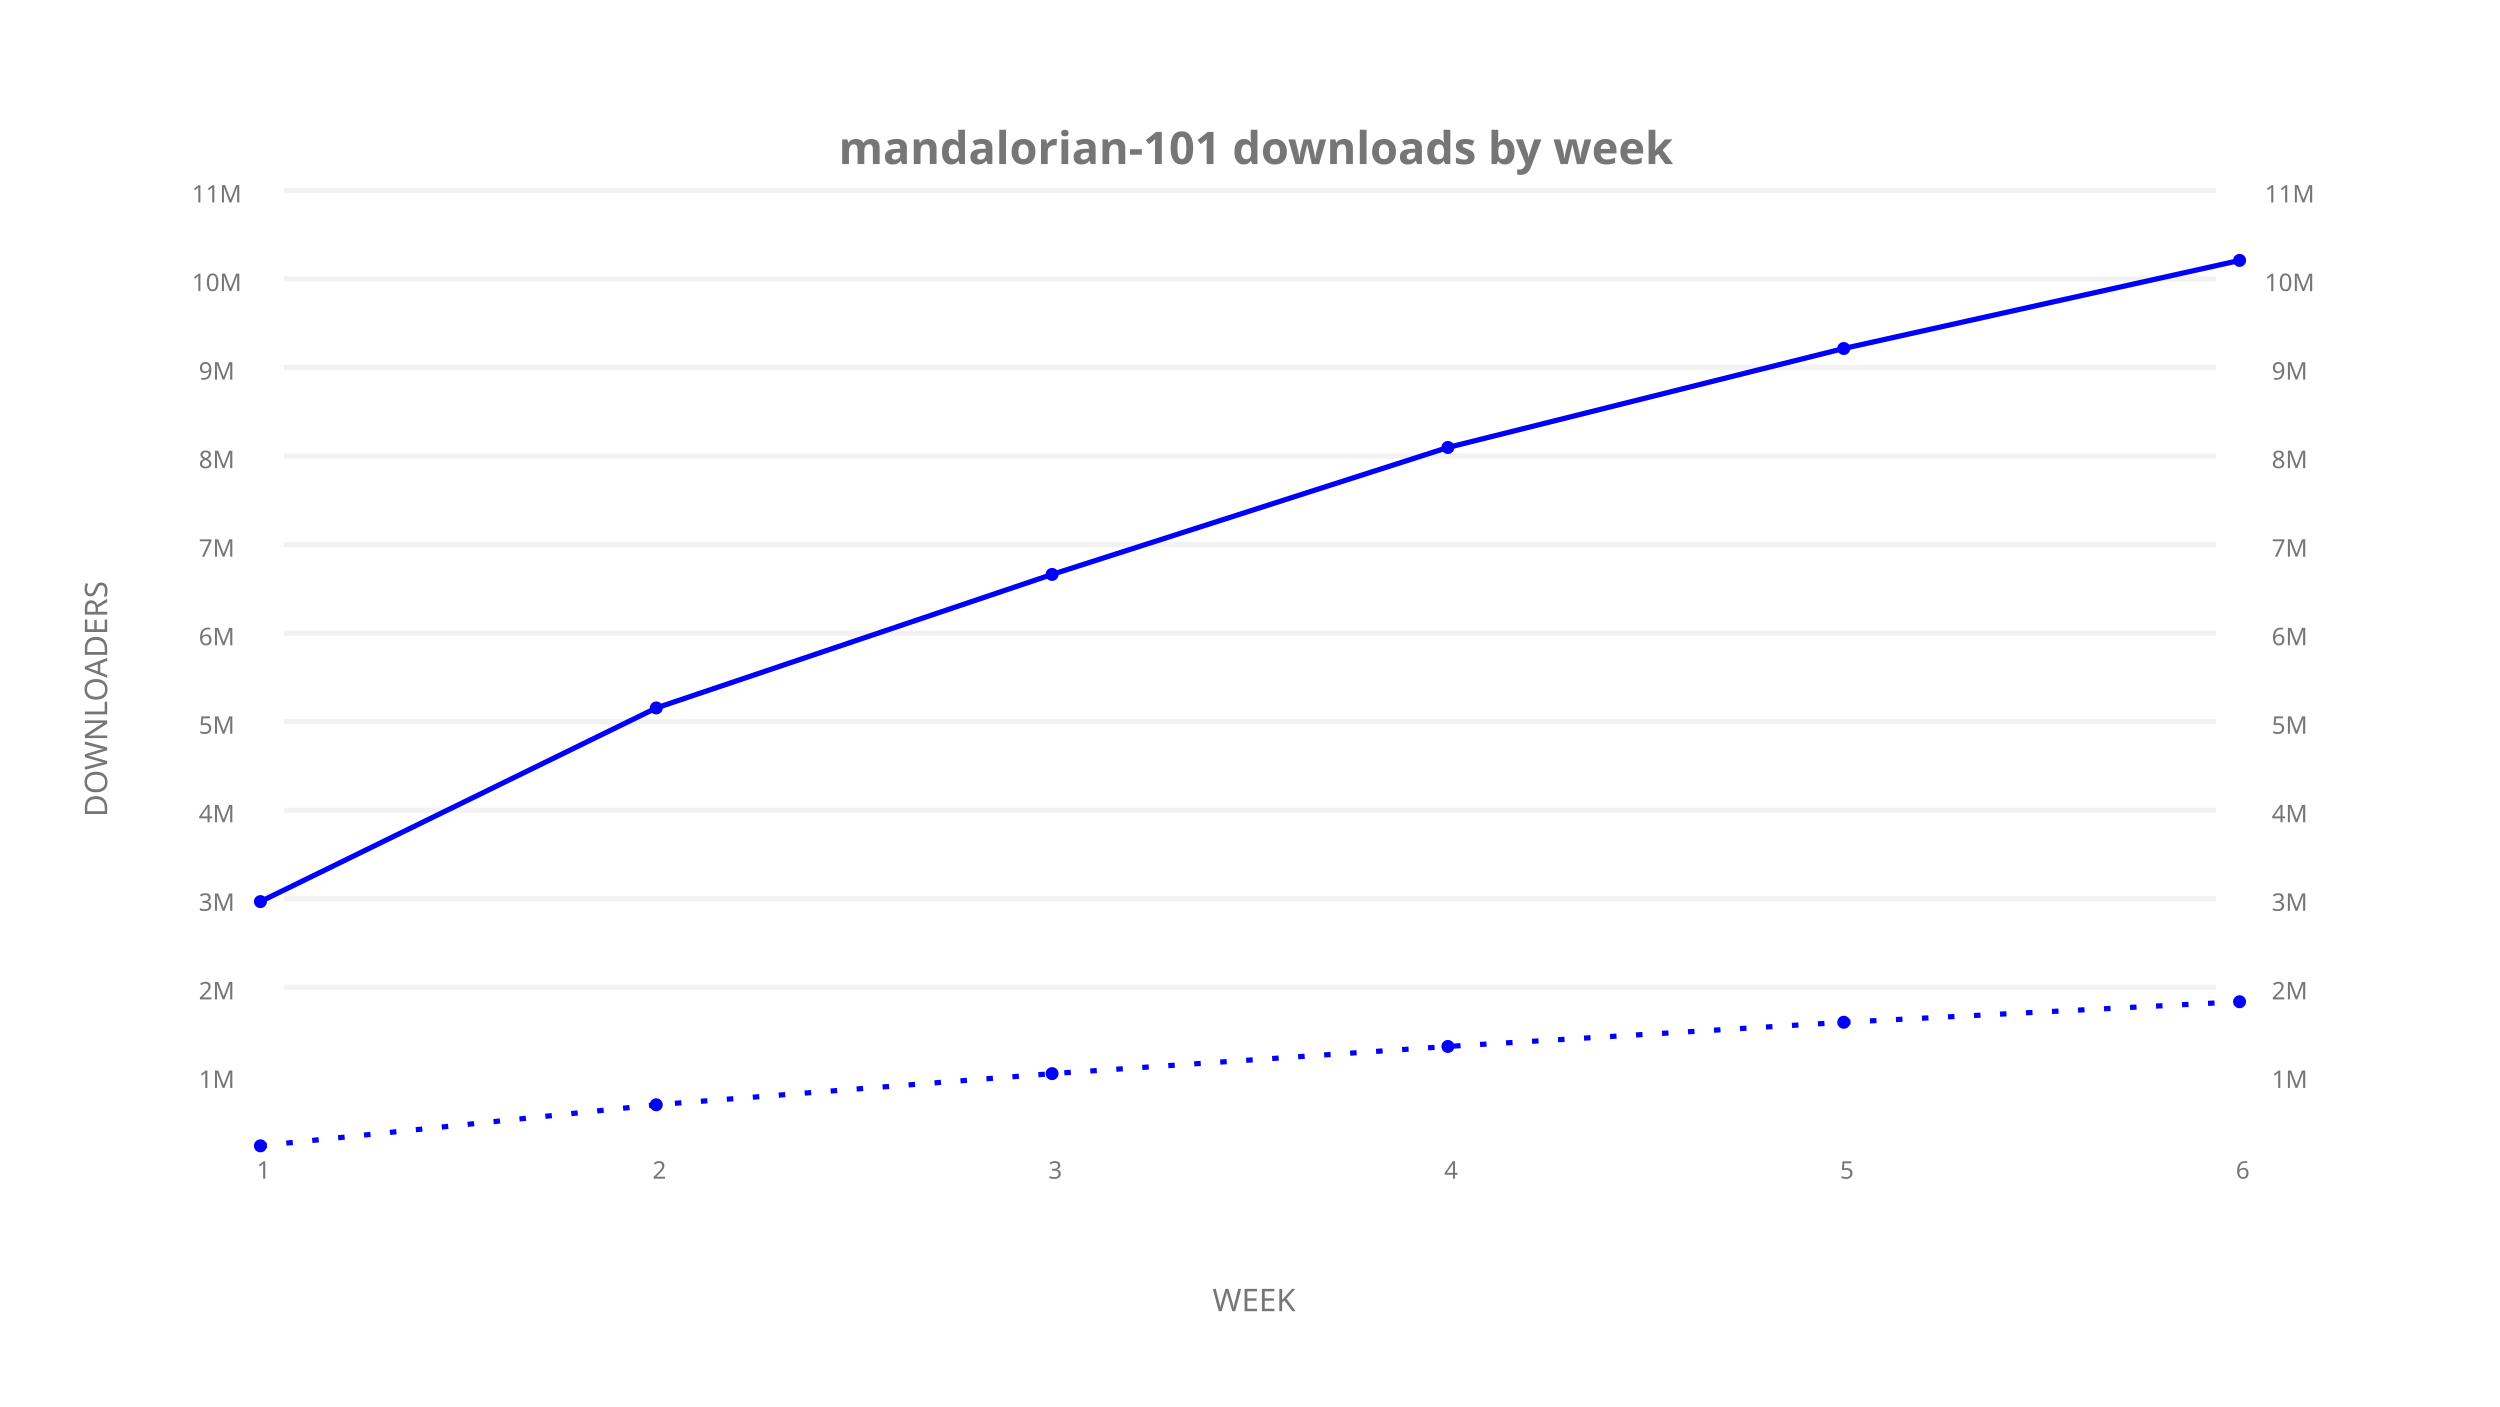
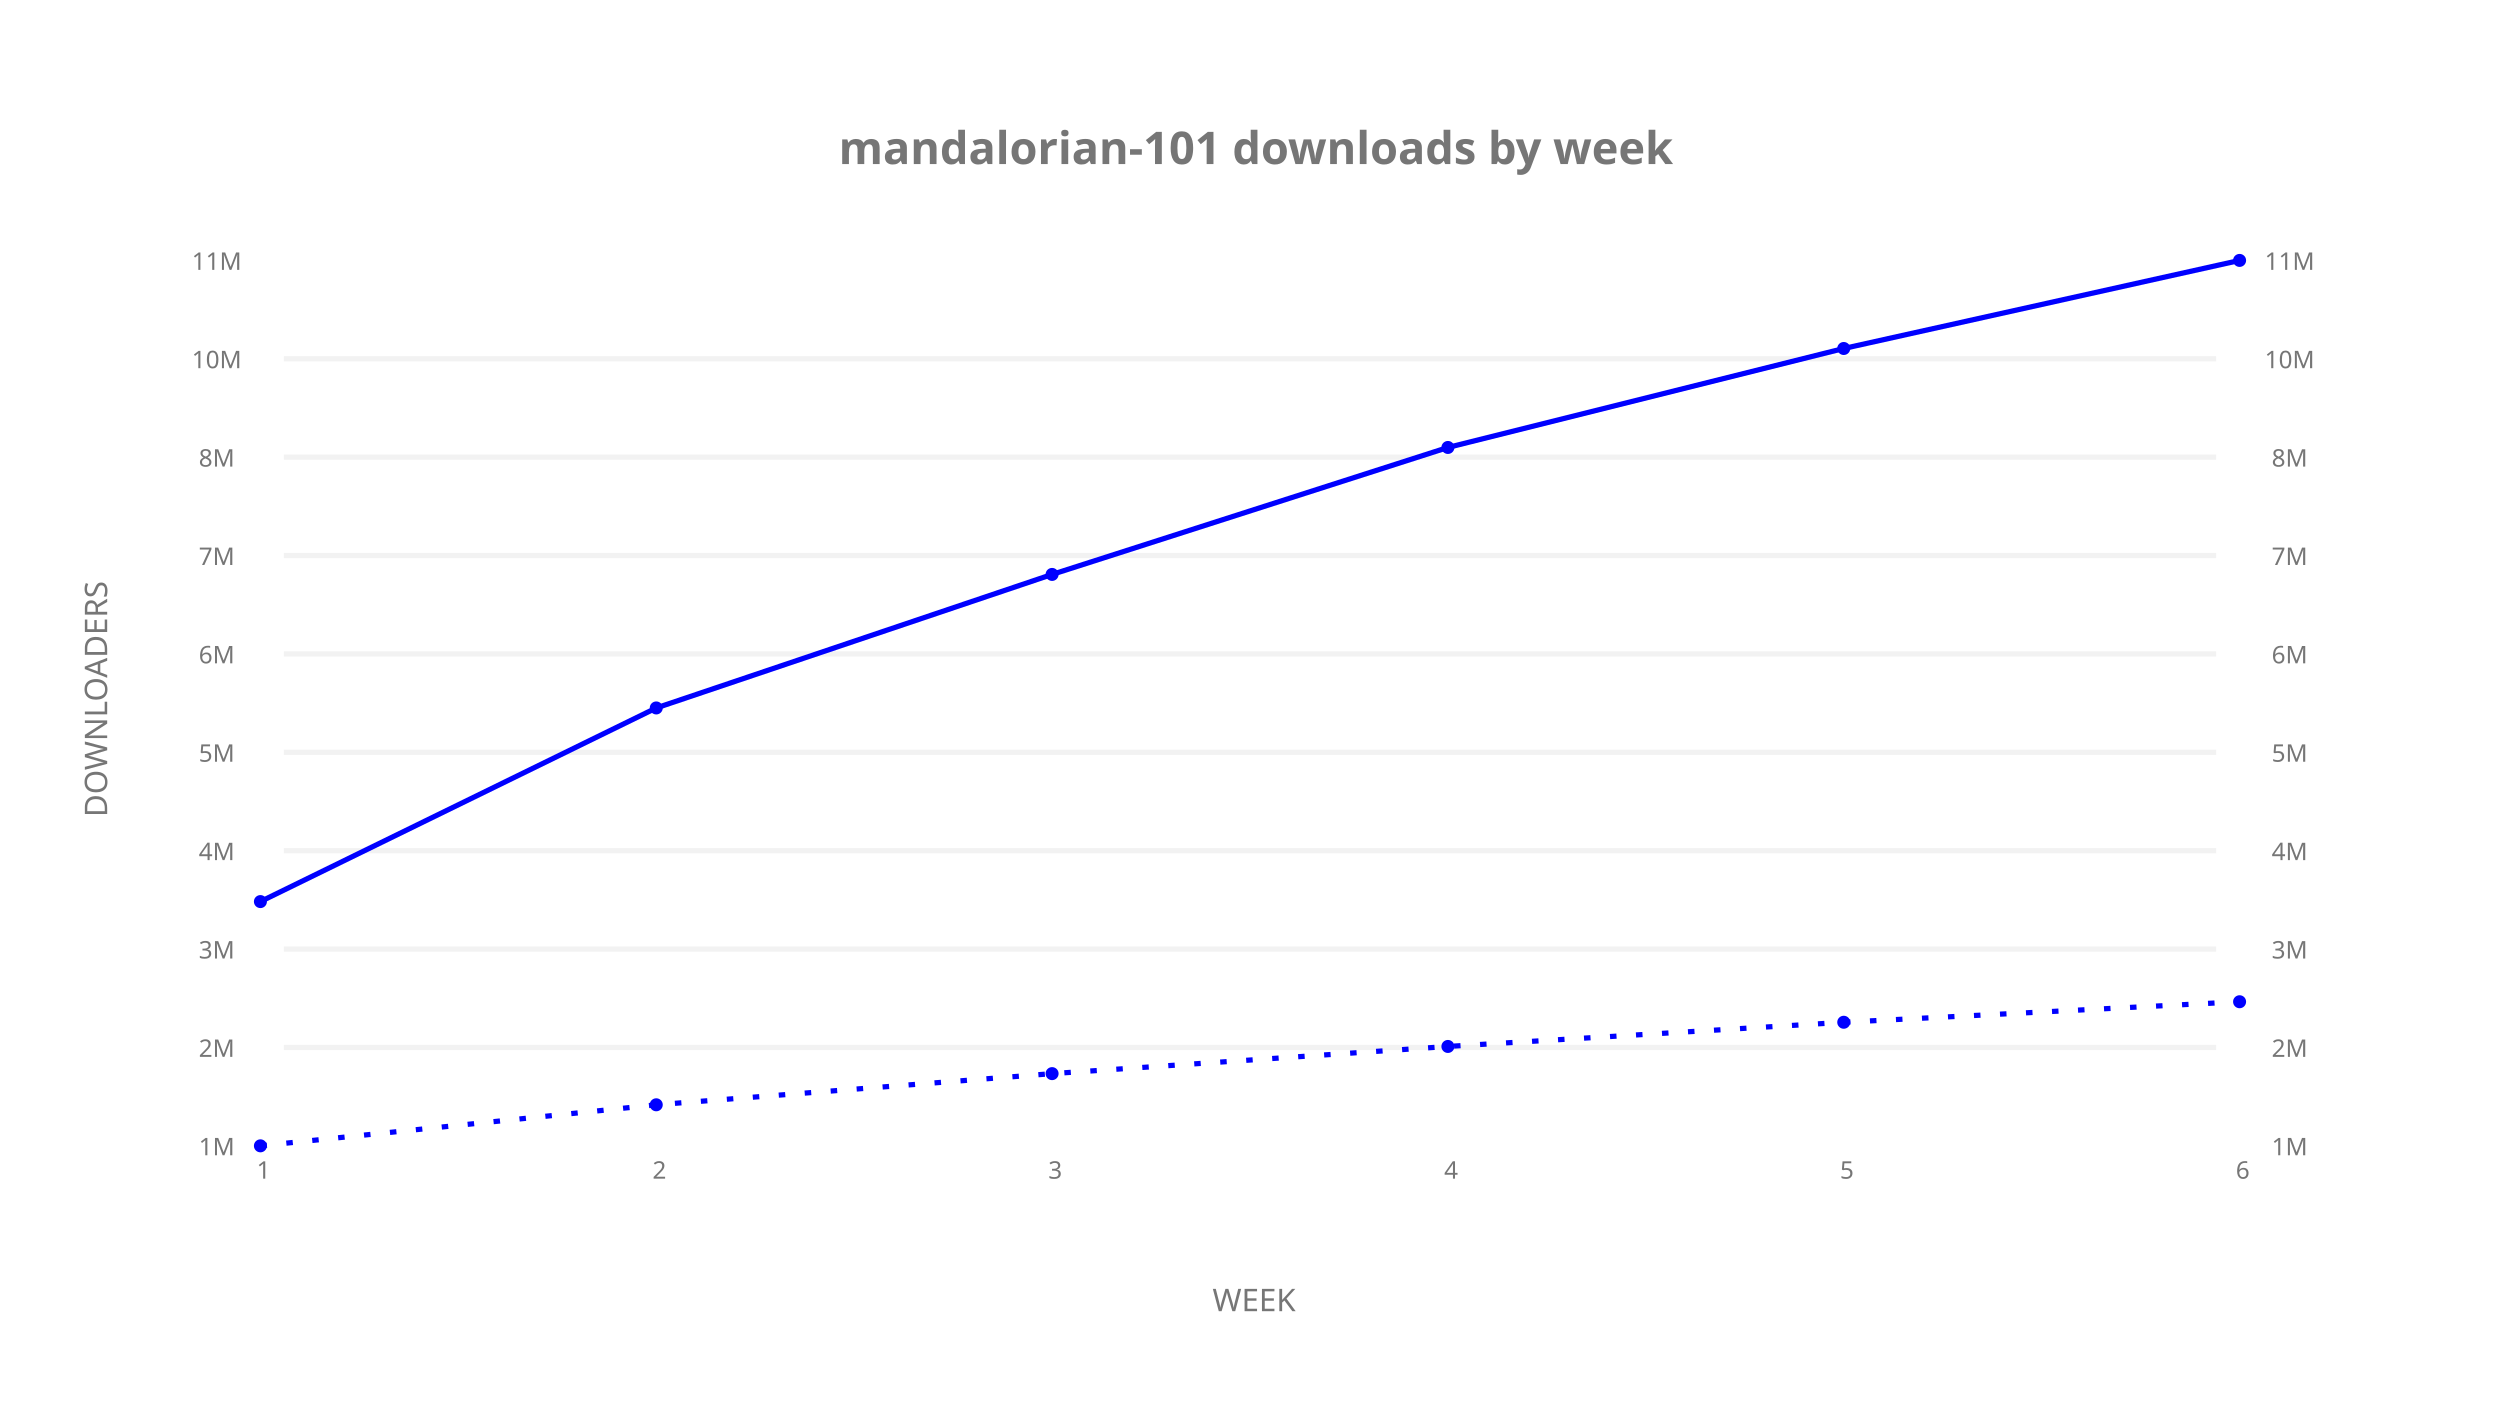
<svg xmlns="http://www.w3.org/2000/svg" xml:space="preserve" id="mandalorian-101-downloads-by-week-mandalorian-101-week" x="0px" y="0px" width="1920px" height="1080px" viewBox="0 0 1920 1080" enable-background="new 0 0 1920 1080" role="img">
  <g id="annotations">
    <text x="960" y="126" font-family="Atkinson Hyperlegible" font-size="26pt" text-anchor="middle" text-align="center" font-weight="600" font-style="normal" style="fill:rgb(118,118,118); fill-opacity:1; stroke:rgb(118,118,118); stroke-opacity:0; stroke-width:0.5"> mandalorian-101 downloads by week</text>
    <g id="axes-lines">
      <text x="960" y="1007" font-family="Atkinson Hyperlegible" font-size="18pt" text-anchor="middle" text-align="center" font-weight="500" font-style="normal" style="fill:rgb(118,118,118); fill-opacity:1; stroke:rgb(118,118,118); stroke-opacity:0; stroke-width:0.5"> WEEK</text>
      <text x="73" y="540" font-family="Atkinson Hyperlegible" font-size="18pt" text-anchor="middle" text-align="center" dominant-baseline="central" font-weight="500" font-style="normal" style="fill:rgb(118,118,118); fill-opacity:1; stroke:rgb(118,118,118); stroke-opacity:0; stroke-width:0.5" transform="rotate(-90,73,540)"> DOWNLOADERS</text>
    </g>
    <g id="tic-y-label-lines">
-       <line x1="218" y1="758.27" x2="1702" y2="758.27" style="fill:rgb(0,0,255); fill-opacity:0; stroke:rgb(242,242,242); stroke-opacity:1; stroke-width:4" />
-       <line x1="218" y1="690.27" x2="1702" y2="690.27" style="fill:rgb(0,0,255); fill-opacity:0; stroke:rgb(242,242,242); stroke-opacity:1; stroke-width:4" />
-       <line x1="218" y1="622.27" x2="1702" y2="622.27" style="fill:rgb(0,0,255); fill-opacity:0; stroke:rgb(242,242,242); stroke-opacity:1; stroke-width:4" />
-       <line x1="218" y1="554.27" x2="1702" y2="554.27" style="fill:rgb(0,0,255); fill-opacity:0; stroke:rgb(242,242,242); stroke-opacity:1; stroke-width:4" />
-       <line x1="218" y1="486.27" x2="1702" y2="486.27" style="fill:rgb(0,0,255); fill-opacity:0; stroke:rgb(242,242,242); stroke-opacity:1; stroke-width:4" />
-       <line x1="218" y1="418.27" x2="1702" y2="418.27" style="fill:rgb(0,0,255); fill-opacity:0; stroke:rgb(242,242,242); stroke-opacity:1; stroke-width:4" />
-       <line x1="218" y1="350.27" x2="1702" y2="350.27" style="fill:rgb(0,0,255); fill-opacity:0; stroke:rgb(242,242,242); stroke-opacity:1; stroke-width:4" />
-       <line x1="218" y1="282.27" x2="1702" y2="282.27" style="fill:rgb(0,0,255); fill-opacity:0; stroke:rgb(242,242,242); stroke-opacity:1; stroke-width:4" />
-       <line x1="218" y1="214.27" x2="1702" y2="214.27" style="fill:rgb(0,0,255); fill-opacity:0; stroke:rgb(242,242,242); stroke-opacity:1; stroke-width:4" />
-       <line x1="218" y1="146.27" x2="1702" y2="146.27" style="fill:rgb(0,0,255); fill-opacity:0; stroke:rgb(242,242,242); stroke-opacity:1; stroke-width:4" />
+       <line x1="218" y1="804.444" x2="1702" y2="804.444" style="fill:rgb(0,0,255); fill-opacity:0; stroke:rgb(242,242,242); stroke-opacity:1; stroke-width:4" />
+       <line x1="218" y1="728.889" x2="1702" y2="728.889" style="fill:rgb(0,0,255); fill-opacity:0; stroke:rgb(242,242,242); stroke-opacity:1; stroke-width:4" />
+       <line x1="218" y1="653.333" x2="1702" y2="653.333" style="fill:rgb(0,0,255); fill-opacity:0; stroke:rgb(242,242,242); stroke-opacity:1; stroke-width:4" />
+       <line x1="218" y1="577.778" x2="1702" y2="577.778" style="fill:rgb(0,0,255); fill-opacity:0; stroke:rgb(242,242,242); stroke-opacity:1; stroke-width:4" />
+       <line x1="218" y1="502.222" x2="1702" y2="502.222" style="fill:rgb(0,0,255); fill-opacity:0; stroke:rgb(242,242,242); stroke-opacity:1; stroke-width:4" />
+       <line x1="218" y1="426.667" x2="1702" y2="426.667" style="fill:rgb(0,0,255); fill-opacity:0; stroke:rgb(242,242,242); stroke-opacity:1; stroke-width:4" />
+       <line x1="218" y1="351.111" x2="1702" y2="351.111" style="fill:rgb(0,0,255); fill-opacity:0; stroke:rgb(242,242,242); stroke-opacity:1; stroke-width:4" />
+       <line x1="218" y1="275.556" x2="1702" y2="275.556" style="fill:rgb(0,0,255); fill-opacity:0; stroke:rgb(242,242,242); stroke-opacity:1; stroke-width:4" />
    </g>
    <g id="tic-x-labels">
      <text x="200" y="898" font-family="Atkinson Hyperlegible" font-size="14pt" text-anchor="middle" text-align="center" dominant-baseline="central" font-weight="400" font-style="normal" style="fill:rgb(118,118,118); fill-opacity:1; stroke:rgb(118,118,118); stroke-opacity:0; stroke-width:0.5"> 1</text>
      <text x="504" y="898" font-family="Atkinson Hyperlegible" font-size="14pt" text-anchor="middle" text-align="center" dominant-baseline="central" font-weight="400" font-style="normal" style="fill:rgb(118,118,118); fill-opacity:1; stroke:rgb(118,118,118); stroke-opacity:0; stroke-width:0.5"> 2</text>
      <text x="808" y="898" font-family="Atkinson Hyperlegible" font-size="14pt" text-anchor="middle" text-align="center" dominant-baseline="central" font-weight="400" font-style="normal" style="fill:rgb(118,118,118); fill-opacity:1; stroke:rgb(118,118,118); stroke-opacity:0; stroke-width:0.5"> 3</text>
      <text x="1112" y="898" font-family="Atkinson Hyperlegible" font-size="14pt" text-anchor="middle" text-align="center" dominant-baseline="central" font-weight="400" font-style="normal" style="fill:rgb(118,118,118); fill-opacity:1; stroke:rgb(118,118,118); stroke-opacity:0; stroke-width:0.5"> 4</text>
      <text x="1416" y="898" font-family="Atkinson Hyperlegible" font-size="14pt" text-anchor="middle" text-align="center" dominant-baseline="central" font-weight="400" font-style="normal" style="fill:rgb(118,118,118); fill-opacity:1; stroke:rgb(118,118,118); stroke-opacity:0; stroke-width:0.5"> 5</text>
      <text x="1720" y="898" font-family="Atkinson Hyperlegible" font-size="14pt" text-anchor="middle" text-align="center" dominant-baseline="central" font-weight="400" font-style="normal" style="fill:rgb(118,118,118); fill-opacity:1; stroke:rgb(118,118,118); stroke-opacity:0; stroke-width:0.5"> 6</text>
    </g>
    <g id="tic-y-labels">
-       <text x="164" y="828.27" font-family="Atkinson Hyperlegible" font-size="14pt" text-anchor="middle" text-align="center" dominant-baseline="central" font-weight="400" font-style="normal" style="fill:rgb(118,118,118); fill-opacity:1; stroke:rgb(118,118,118); stroke-opacity:0; stroke-width:0.5"> 1M</text>
-       <text x="1756" y="828.27" font-family="Atkinson Hyperlegible" font-size="14pt" text-anchor="middle" text-align="center" dominant-baseline="central" font-weight="400" font-style="normal" style="fill:rgb(118,118,118); fill-opacity:1; stroke:rgb(118,118,118); stroke-opacity:0; stroke-width:0.5"> 1M</text>
-       <text x="164" y="760.27" font-family="Atkinson Hyperlegible" font-size="14pt" text-anchor="middle" text-align="center" dominant-baseline="central" font-weight="400" font-style="normal" style="fill:rgb(118,118,118); fill-opacity:1; stroke:rgb(118,118,118); stroke-opacity:0; stroke-width:0.5"> 2M</text>
-       <text x="1756" y="760.27" font-family="Atkinson Hyperlegible" font-size="14pt" text-anchor="middle" text-align="center" dominant-baseline="central" font-weight="400" font-style="normal" style="fill:rgb(118,118,118); fill-opacity:1; stroke:rgb(118,118,118); stroke-opacity:0; stroke-width:0.5"> 2M</text>
-       <text x="164" y="692.27" font-family="Atkinson Hyperlegible" font-size="14pt" text-anchor="middle" text-align="center" dominant-baseline="central" font-weight="400" font-style="normal" style="fill:rgb(118,118,118); fill-opacity:1; stroke:rgb(118,118,118); stroke-opacity:0; stroke-width:0.5"> 3M</text>
-       <text x="1756" y="692.27" font-family="Atkinson Hyperlegible" font-size="14pt" text-anchor="middle" text-align="center" dominant-baseline="central" font-weight="400" font-style="normal" style="fill:rgb(118,118,118); fill-opacity:1; stroke:rgb(118,118,118); stroke-opacity:0; stroke-width:0.5"> 3M</text>
-       <text x="164" y="624.27" font-family="Atkinson Hyperlegible" font-size="14pt" text-anchor="middle" text-align="center" dominant-baseline="central" font-weight="400" font-style="normal" style="fill:rgb(118,118,118); fill-opacity:1; stroke:rgb(118,118,118); stroke-opacity:0; stroke-width:0.5"> 4M</text>
-       <text x="1756" y="624.27" font-family="Atkinson Hyperlegible" font-size="14pt" text-anchor="middle" text-align="center" dominant-baseline="central" font-weight="400" font-style="normal" style="fill:rgb(118,118,118); fill-opacity:1; stroke:rgb(118,118,118); stroke-opacity:0; stroke-width:0.5"> 4M</text>
-       <text x="164" y="556.27" font-family="Atkinson Hyperlegible" font-size="14pt" text-anchor="middle" text-align="center" dominant-baseline="central" font-weight="400" font-style="normal" style="fill:rgb(118,118,118); fill-opacity:1; stroke:rgb(118,118,118); stroke-opacity:0; stroke-width:0.5"> 5M</text>
-       <text x="1756" y="556.27" font-family="Atkinson Hyperlegible" font-size="14pt" text-anchor="middle" text-align="center" dominant-baseline="central" font-weight="400" font-style="normal" style="fill:rgb(118,118,118); fill-opacity:1; stroke:rgb(118,118,118); stroke-opacity:0; stroke-width:0.5"> 5M</text>
-       <text x="164" y="488.27" font-family="Atkinson Hyperlegible" font-size="14pt" text-anchor="middle" text-align="center" dominant-baseline="central" font-weight="400" font-style="normal" style="fill:rgb(118,118,118); fill-opacity:1; stroke:rgb(118,118,118); stroke-opacity:0; stroke-width:0.5"> 6M</text>
-       <text x="1756" y="488.27" font-family="Atkinson Hyperlegible" font-size="14pt" text-anchor="middle" text-align="center" dominant-baseline="central" font-weight="400" font-style="normal" style="fill:rgb(118,118,118); fill-opacity:1; stroke:rgb(118,118,118); stroke-opacity:0; stroke-width:0.5"> 6M</text>
-       <text x="164" y="420.27" font-family="Atkinson Hyperlegible" font-size="14pt" text-anchor="middle" text-align="center" dominant-baseline="central" font-weight="400" font-style="normal" style="fill:rgb(118,118,118); fill-opacity:1; stroke:rgb(118,118,118); stroke-opacity:0; stroke-width:0.5"> 7M</text>
-       <text x="1756" y="420.27" font-family="Atkinson Hyperlegible" font-size="14pt" text-anchor="middle" text-align="center" dominant-baseline="central" font-weight="400" font-style="normal" style="fill:rgb(118,118,118); fill-opacity:1; stroke:rgb(118,118,118); stroke-opacity:0; stroke-width:0.5"> 7M</text>
-       <text x="164" y="352.27" font-family="Atkinson Hyperlegible" font-size="14pt" text-anchor="middle" text-align="center" dominant-baseline="central" font-weight="400" font-style="normal" style="fill:rgb(118,118,118); fill-opacity:1; stroke:rgb(118,118,118); stroke-opacity:0; stroke-width:0.5"> 8M</text>
-       <text x="1756" y="352.27" font-family="Atkinson Hyperlegible" font-size="14pt" text-anchor="middle" text-align="center" dominant-baseline="central" font-weight="400" font-style="normal" style="fill:rgb(118,118,118); fill-opacity:1; stroke:rgb(118,118,118); stroke-opacity:0; stroke-width:0.5"> 8M</text>
-       <text x="164" y="284.27" font-family="Atkinson Hyperlegible" font-size="14pt" text-anchor="middle" text-align="center" dominant-baseline="central" font-weight="400" font-style="normal" style="fill:rgb(118,118,118); fill-opacity:1; stroke:rgb(118,118,118); stroke-opacity:0; stroke-width:0.5"> 9M</text>
-       <text x="1756" y="284.27" font-family="Atkinson Hyperlegible" font-size="14pt" text-anchor="middle" text-align="center" dominant-baseline="central" font-weight="400" font-style="normal" style="fill:rgb(118,118,118); fill-opacity:1; stroke:rgb(118,118,118); stroke-opacity:0; stroke-width:0.5"> 9M</text>
-       <text x="164" y="216.27" font-family="Atkinson Hyperlegible" font-size="14pt" text-anchor="middle" text-align="center" dominant-baseline="central" font-weight="400" font-style="normal" style="fill:rgb(118,118,118); fill-opacity:1; stroke:rgb(118,118,118); stroke-opacity:0; stroke-width:0.5"> 10M</text>
-       <text x="1756" y="216.27" font-family="Atkinson Hyperlegible" font-size="14pt" text-anchor="middle" text-align="center" dominant-baseline="central" font-weight="400" font-style="normal" style="fill:rgb(118,118,118); fill-opacity:1; stroke:rgb(118,118,118); stroke-opacity:0; stroke-width:0.5"> 10M</text>
-       <text x="164" y="148.27" font-family="Atkinson Hyperlegible" font-size="14pt" text-anchor="middle" text-align="center" dominant-baseline="central" font-weight="400" font-style="normal" style="fill:rgb(118,118,118); fill-opacity:1; stroke:rgb(118,118,118); stroke-opacity:0; stroke-width:0.5"> 11M</text>
-       <text x="1756" y="148.27" font-family="Atkinson Hyperlegible" font-size="14pt" text-anchor="middle" text-align="center" dominant-baseline="central" font-weight="400" font-style="normal" style="fill:rgb(118,118,118); fill-opacity:1; stroke:rgb(118,118,118); stroke-opacity:0; stroke-width:0.5"> 11M</text>
+       <text x="164" y="880" font-family="Atkinson Hyperlegible" font-size="14pt" text-anchor="middle" text-align="center" dominant-baseline="central" font-weight="400" font-style="normal" style="fill:rgb(118,118,118); fill-opacity:1; stroke:rgb(118,118,118); stroke-opacity:0; stroke-width:0.5"> 1M</text>
+       <text x="1756" y="880" font-family="Atkinson Hyperlegible" font-size="14pt" text-anchor="middle" text-align="center" dominant-baseline="central" font-weight="400" font-style="normal" style="fill:rgb(118,118,118); fill-opacity:1; stroke:rgb(118,118,118); stroke-opacity:0; stroke-width:0.5"> 1M</text>
+       <text x="164" y="804.444" font-family="Atkinson Hyperlegible" font-size="14pt" text-anchor="middle" text-align="center" dominant-baseline="central" font-weight="400" font-style="normal" style="fill:rgb(118,118,118); fill-opacity:1; stroke:rgb(118,118,118); stroke-opacity:0; stroke-width:0.5"> 2M</text>
+       <text x="1756" y="804.444" font-family="Atkinson Hyperlegible" font-size="14pt" text-anchor="middle" text-align="center" dominant-baseline="central" font-weight="400" font-style="normal" style="fill:rgb(118,118,118); fill-opacity:1; stroke:rgb(118,118,118); stroke-opacity:0; stroke-width:0.5"> 2M</text>
+       <text x="164" y="728.889" font-family="Atkinson Hyperlegible" font-size="14pt" text-anchor="middle" text-align="center" dominant-baseline="central" font-weight="400" font-style="normal" style="fill:rgb(118,118,118); fill-opacity:1; stroke:rgb(118,118,118); stroke-opacity:0; stroke-width:0.5"> 3M</text>
+       <text x="1756" y="728.889" font-family="Atkinson Hyperlegible" font-size="14pt" text-anchor="middle" text-align="center" dominant-baseline="central" font-weight="400" font-style="normal" style="fill:rgb(118,118,118); fill-opacity:1; stroke:rgb(118,118,118); stroke-opacity:0; stroke-width:0.5"> 3M</text>
+       <text x="164" y="653.333" font-family="Atkinson Hyperlegible" font-size="14pt" text-anchor="middle" text-align="center" dominant-baseline="central" font-weight="400" font-style="normal" style="fill:rgb(118,118,118); fill-opacity:1; stroke:rgb(118,118,118); stroke-opacity:0; stroke-width:0.5"> 4M</text>
+       <text x="1756" y="653.333" font-family="Atkinson Hyperlegible" font-size="14pt" text-anchor="middle" text-align="center" dominant-baseline="central" font-weight="400" font-style="normal" style="fill:rgb(118,118,118); fill-opacity:1; stroke:rgb(118,118,118); stroke-opacity:0; stroke-width:0.5"> 4M</text>
+       <text x="164" y="577.778" font-family="Atkinson Hyperlegible" font-size="14pt" text-anchor="middle" text-align="center" dominant-baseline="central" font-weight="400" font-style="normal" style="fill:rgb(118,118,118); fill-opacity:1; stroke:rgb(118,118,118); stroke-opacity:0; stroke-width:0.5"> 5M</text>
+       <text x="1756" y="577.778" font-family="Atkinson Hyperlegible" font-size="14pt" text-anchor="middle" text-align="center" dominant-baseline="central" font-weight="400" font-style="normal" style="fill:rgb(118,118,118); fill-opacity:1; stroke:rgb(118,118,118); stroke-opacity:0; stroke-width:0.5"> 5M</text>
+       <text x="164" y="502.222" font-family="Atkinson Hyperlegible" font-size="14pt" text-anchor="middle" text-align="center" dominant-baseline="central" font-weight="400" font-style="normal" style="fill:rgb(118,118,118); fill-opacity:1; stroke:rgb(118,118,118); stroke-opacity:0; stroke-width:0.5"> 6M</text>
+       <text x="1756" y="502.222" font-family="Atkinson Hyperlegible" font-size="14pt" text-anchor="middle" text-align="center" dominant-baseline="central" font-weight="400" font-style="normal" style="fill:rgb(118,118,118); fill-opacity:1; stroke:rgb(118,118,118); stroke-opacity:0; stroke-width:0.5"> 6M</text>
+       <text x="164" y="426.667" font-family="Atkinson Hyperlegible" font-size="14pt" text-anchor="middle" text-align="center" dominant-baseline="central" font-weight="400" font-style="normal" style="fill:rgb(118,118,118); fill-opacity:1; stroke:rgb(118,118,118); stroke-opacity:0; stroke-width:0.5"> 7M</text>
+       <text x="1756" y="426.667" font-family="Atkinson Hyperlegible" font-size="14pt" text-anchor="middle" text-align="center" dominant-baseline="central" font-weight="400" font-style="normal" style="fill:rgb(118,118,118); fill-opacity:1; stroke:rgb(118,118,118); stroke-opacity:0; stroke-width:0.5"> 7M</text>
+       <text x="164" y="351.111" font-family="Atkinson Hyperlegible" font-size="14pt" text-anchor="middle" text-align="center" dominant-baseline="central" font-weight="400" font-style="normal" style="fill:rgb(118,118,118); fill-opacity:1; stroke:rgb(118,118,118); stroke-opacity:0; stroke-width:0.5"> 8M</text>
+       <text x="1756" y="351.111" font-family="Atkinson Hyperlegible" font-size="14pt" text-anchor="middle" text-align="center" dominant-baseline="central" font-weight="400" font-style="normal" style="fill:rgb(118,118,118); fill-opacity:1; stroke:rgb(118,118,118); stroke-opacity:0; stroke-width:0.5"> 8M</text>
+       <text x="164" y="275.556" font-family="Atkinson Hyperlegible" font-size="14pt" text-anchor="middle" text-align="center" dominant-baseline="central" font-weight="400" font-style="normal" style="fill:rgb(118,118,118); fill-opacity:1; stroke:rgb(118,118,118); stroke-opacity:0; stroke-width:0.5"> 10M</text>
+       <text x="1756" y="275.556" font-family="Atkinson Hyperlegible" font-size="14pt" text-anchor="middle" text-align="center" dominant-baseline="central" font-weight="400" font-style="normal" style="fill:rgb(118,118,118); fill-opacity:1; stroke:rgb(118,118,118); stroke-opacity:0; stroke-width:0.5"> 10M</text>
+       <text x="164" y="200" font-family="Atkinson Hyperlegible" font-size="14pt" text-anchor="middle" text-align="center" dominant-baseline="central" font-weight="400" font-style="normal" style="fill:rgb(118,118,118); fill-opacity:1; stroke:rgb(118,118,118); stroke-opacity:0; stroke-width:0.5"> 11M</text>
+       <text x="1756" y="200" font-family="Atkinson Hyperlegible" font-size="14pt" text-anchor="middle" text-align="center" dominant-baseline="central" font-weight="400" font-style="normal" style="fill:rgb(118,118,118); fill-opacity:1; stroke:rgb(118,118,118); stroke-opacity:0; stroke-width:0.5"> 11M</text>
    </g>
  </g>
  <g id="polyline-mandalorian-101 downloads by week">
    <polyline points="200,692.418 504,543.707 808,441.161 1112,343.654 1416,267.643 1720,200 " style="fill:rgb(0,0,255); fill-opacity:0; stroke:rgb(0,0,255); stroke-opacity:1; stroke-width:4" />
  </g>
  <g id="markers-mandalorian-101 downloads by week">
    <circle cx="200" cy="692.418" r="5" style="fill:rgb(0,0,255); fill-opacity:1; stroke:rgb(0,0,255); stroke-opacity:0; stroke-width:4">
</circle>
    <circle cx="504" cy="543.707" r="5" style="fill:rgb(0,0,255); fill-opacity:1; stroke:rgb(0,0,255); stroke-opacity:0; stroke-width:4">
</circle>
    <circle cx="808" cy="441.161" r="5" style="fill:rgb(0,0,255); fill-opacity:1; stroke:rgb(0,0,255); stroke-opacity:0; stroke-width:4">
</circle>
    <circle cx="1112" cy="343.654" r="5" style="fill:rgb(0,0,255); fill-opacity:1; stroke:rgb(0,0,255); stroke-opacity:0; stroke-width:4">
</circle>
    <circle cx="1416" cy="267.643" r="5" style="fill:rgb(0,0,255); fill-opacity:1; stroke:rgb(0,0,255); stroke-opacity:0; stroke-width:4">
</circle>
    <circle cx="1720" cy="200" r="5" style="fill:rgb(0,0,255); fill-opacity:1; stroke:rgb(0,0,255); stroke-opacity:0; stroke-width:4">
</circle>
  </g>
  <g id="polyline-mandalorian-101 downloads by week uploaders">
    <polyline points="200,880 504,848.478 808,824.546 1112,803.676 1416,785.096 1720,769.336 " stroke-dasharray="5 15" style="fill:rgb(0,0,255); fill-opacity:0; stroke:rgb(0,0,255); stroke-opacity:1; stroke-width:4" />
  </g>
  <g id="markers-mandalorian-101 downloads by week uploaders">
    <circle cx="200" cy="880" r="5" style="fill:rgb(0,0,255); fill-opacity:1; stroke:rgb(0,0,255); stroke-opacity:0; stroke-width:4">
</circle>
    <circle cx="504" cy="848.478" r="5" style="fill:rgb(0,0,255); fill-opacity:1; stroke:rgb(0,0,255); stroke-opacity:0; stroke-width:4">
</circle>
    <circle cx="808" cy="824.546" r="5" style="fill:rgb(0,0,255); fill-opacity:1; stroke:rgb(0,0,255); stroke-opacity:0; stroke-width:4">
</circle>
    <circle cx="1112" cy="803.676" r="5" style="fill:rgb(0,0,255); fill-opacity:1; stroke:rgb(0,0,255); stroke-opacity:0; stroke-width:4">
</circle>
    <circle cx="1416" cy="785.096" r="5" style="fill:rgb(0,0,255); fill-opacity:1; stroke:rgb(0,0,255); stroke-opacity:0; stroke-width:4">
</circle>
    <circle cx="1720" cy="769.336" r="5" style="fill:rgb(0,0,255); fill-opacity:1; stroke:rgb(0,0,255); stroke-opacity:0; stroke-width:4">
</circle>
  </g>
</svg>
